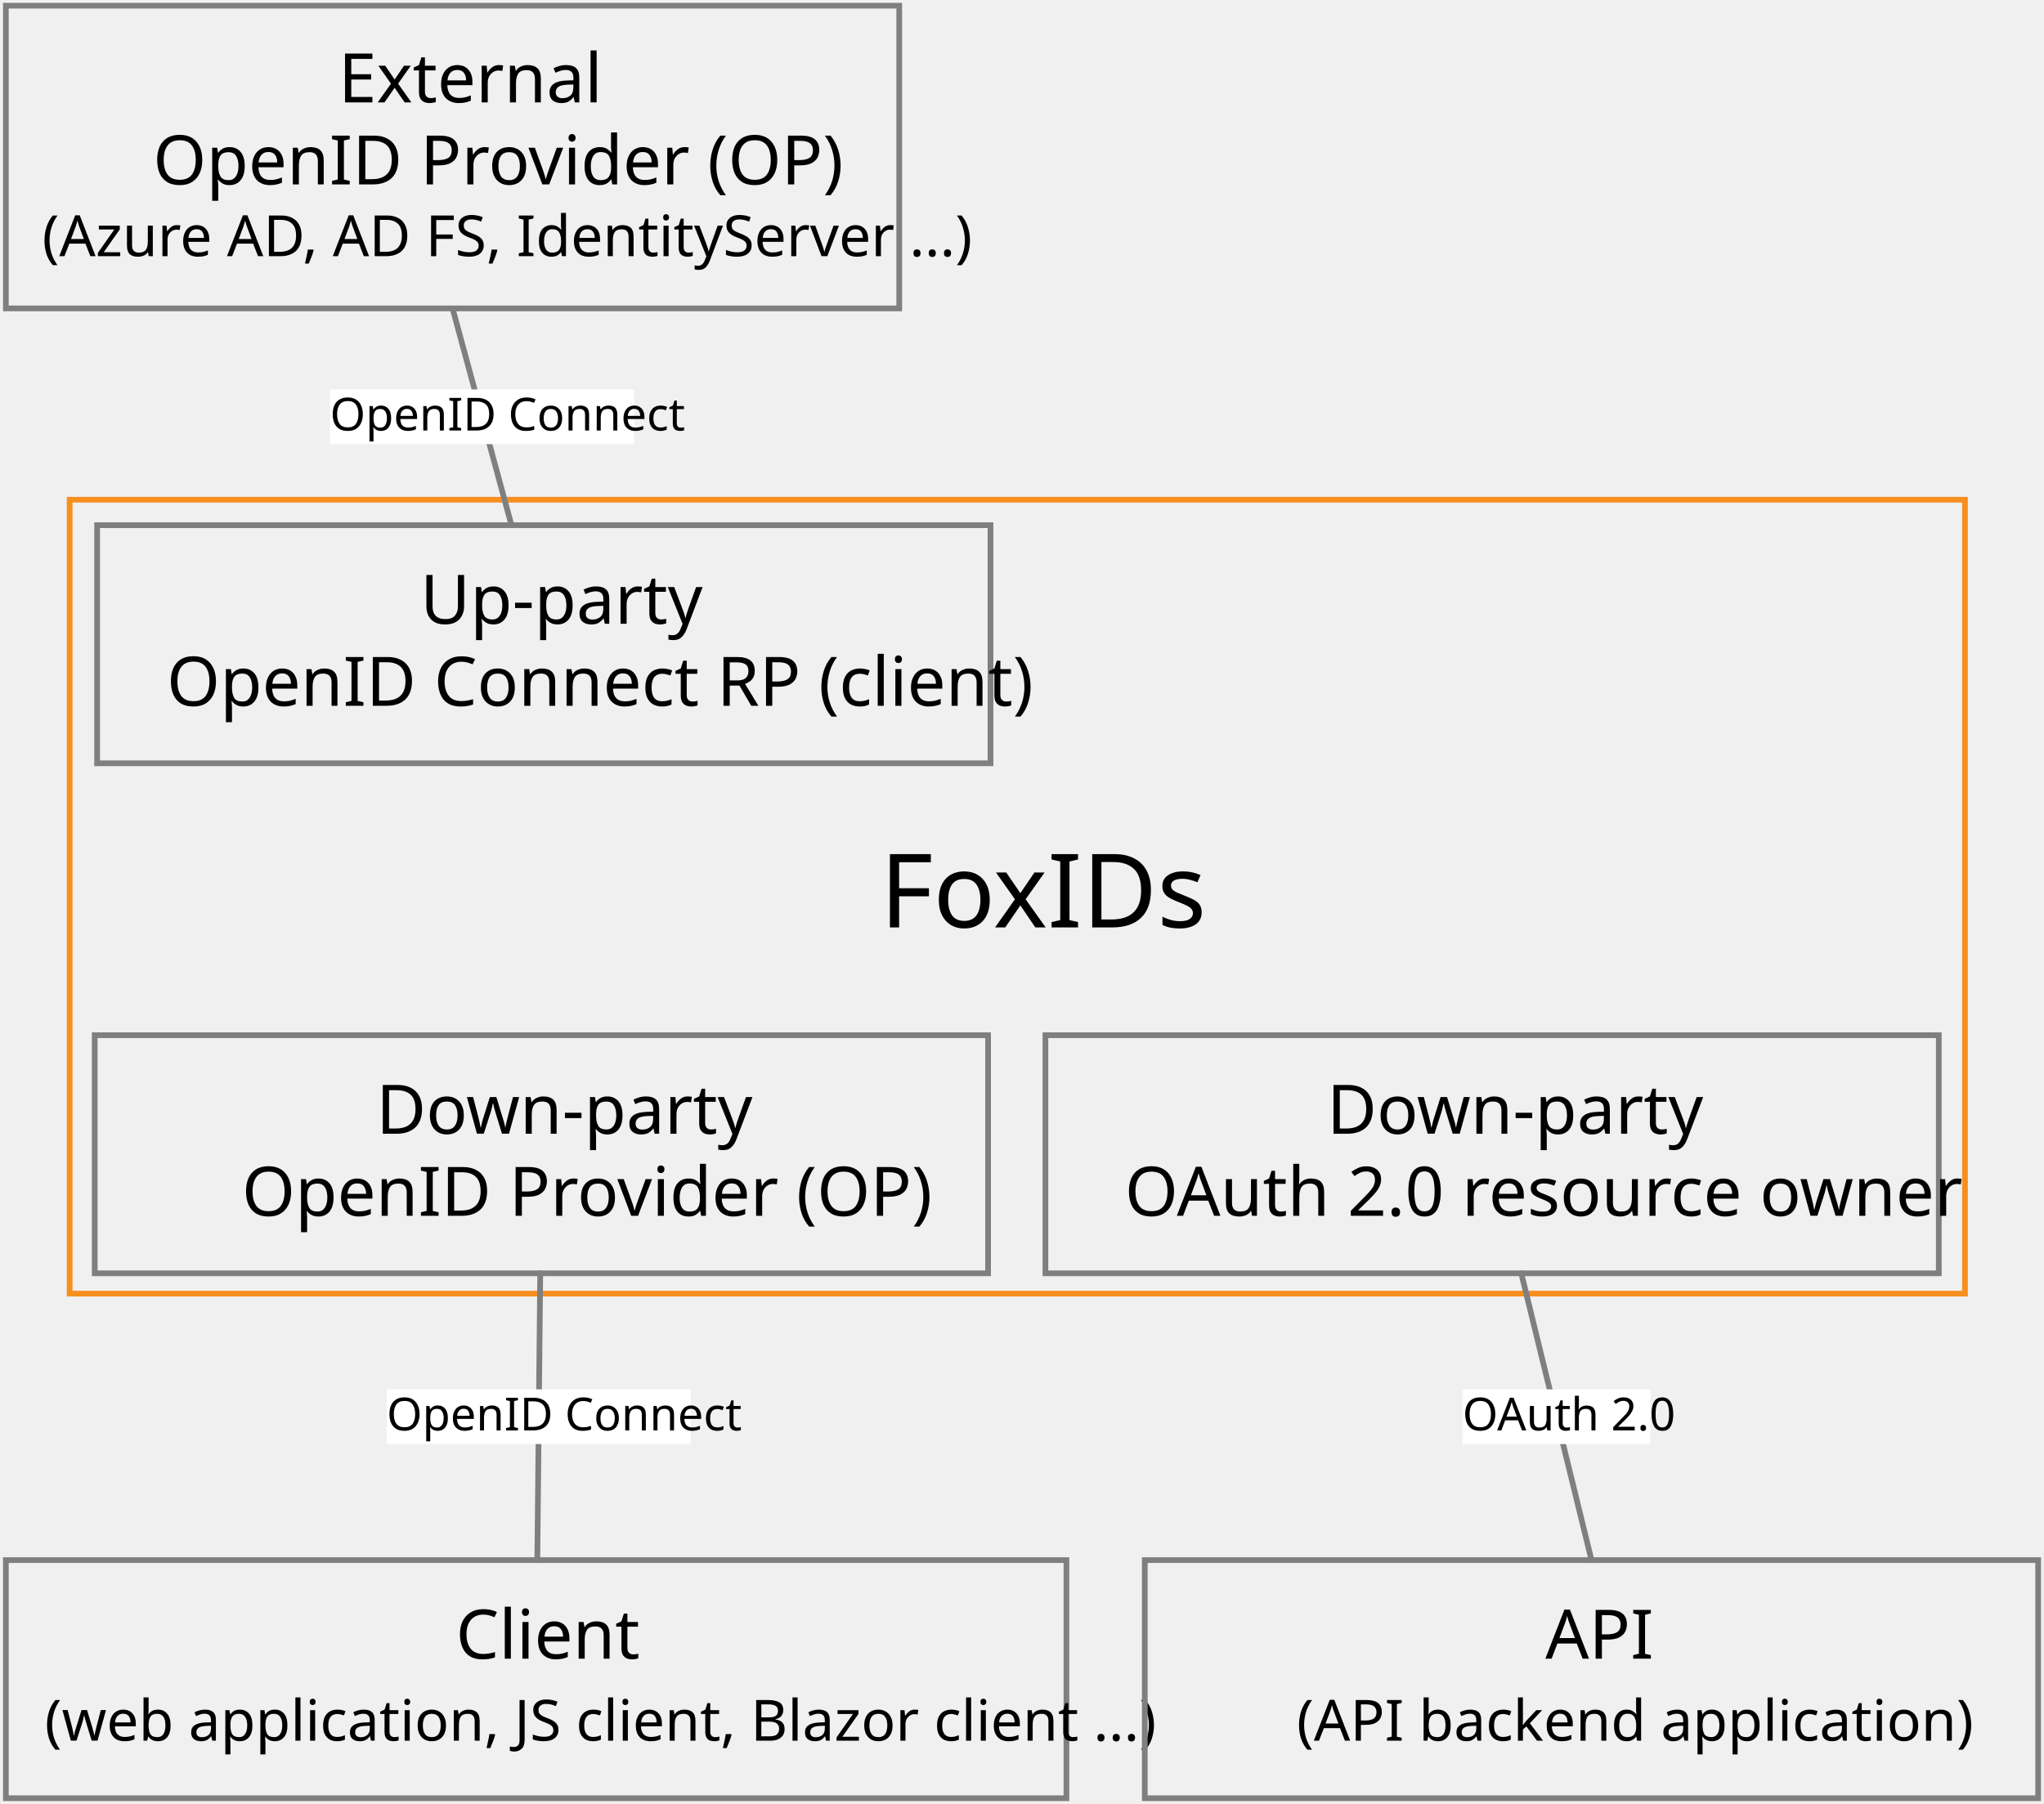
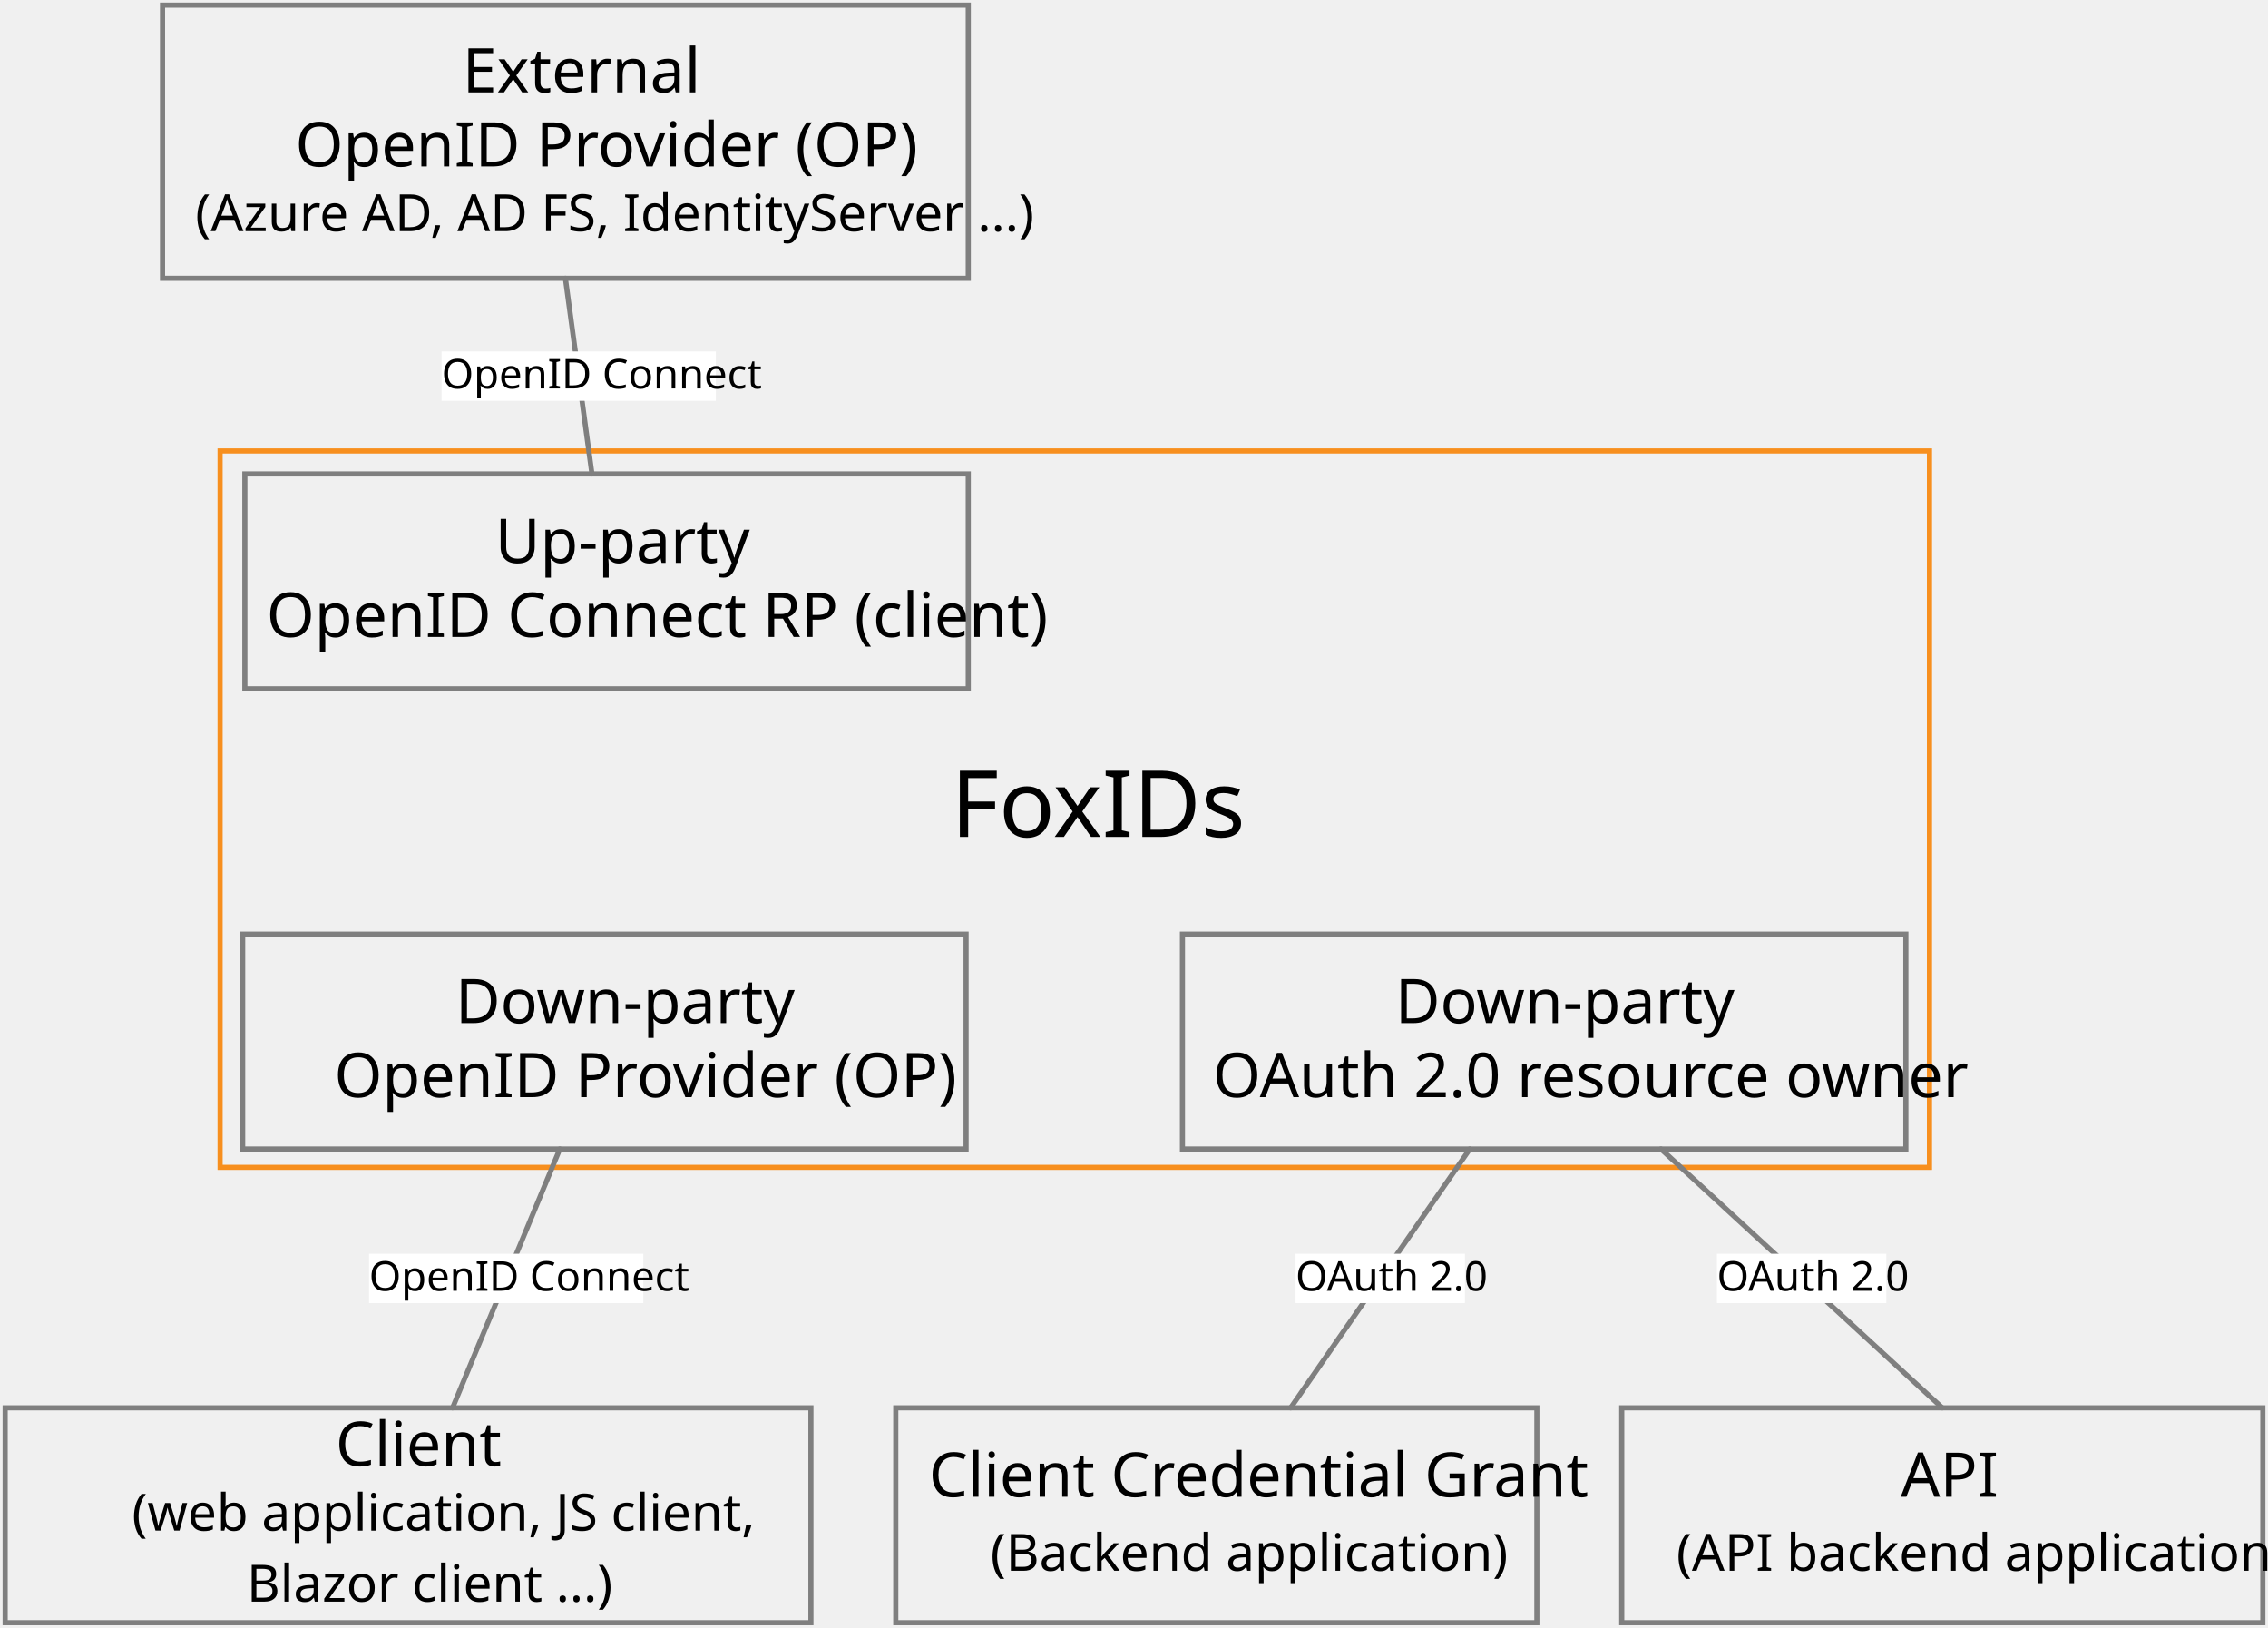
- <svg xmlns="http://www.w3.org/2000/svg" width="4.981in" height="4.397in" viewBox="0 0 358.598 316.602" xml:space="preserve" color-interpolation-filters="sRGB" class="st10">
+ <svg xmlns="http://www.w3.org/2000/svg" width="6.128in" height="4.397in" viewBox="0 0 441.228 316.602" xml:space="preserve" color-interpolation-filters="sRGB" class="st11">
  <style type="text/css">
	
		.st1 {fill:none;stroke:#f78f1e;stroke-width:1}
		.st2 {fill:#000000;font-family:Calibri;font-size:1.5em}
		.st3 {fill:none;stroke:#7f7f7f;stroke-width:1}
		.st4 {fill:#000000;font-family:Calibri;font-size:1em}
		.st5 {font-size:1em}
		.st6 {font-size:0.833em}
		.st7 {stroke:#7f7f7f;stroke-linecap:round;stroke-linejoin:round;stroke-width:1}
		.st8 {fill:#ffffff;stroke:none;stroke-linecap:butt;stroke-width:7.2}
		.st9 {fill:#000000;font-family:Calibri;font-size:0.667em}
- 		.st10 {fill:none;fill-rule:evenodd;font-size:12px;overflow:visible;stroke-linecap:square;stroke-miterlimit:3}
+ 		.st10 {fill:#ffffff;stroke:none;stroke-linecap:butt}
+ 		.st11 {fill:none;fill-rule:evenodd;font-size:12px;overflow:visible;stroke-linecap:square;stroke-miterlimit:3}
	
	</style>
  <g>
-     <g id="shape17-1" transform="translate(12.1969,-89.5608)">
+     <g id="shape17-1" transform="translate(42.811,-89.5608)">
      <rect x="0" y="177.266" width="332.561" height="139.336" class="st1" />
      <text x="142.18" y="252.33" class="st2">FoxIDs</text>
    </g>
-     <g id="shape18-4" transform="translate(17.0158,-182.639)">
-       <rect x="0" y="274.813" width="156.756" height="41.789" class="st3" />
-       <text x="56.7" y="292.11" class="st4">Up-party  <tspan x="12.21" dy="1.2em" class="st5">OpenID Connect RP (client)</tspan>
+     <g id="shape18-4" transform="translate(47.6299,-182.639)">
+       <rect x="0" y="274.813" width="140.74" height="41.789" class="st3" />
+       <text x="48.69" y="292.11" class="st4">Up-party  <tspan x="4.2" dy="1.2em" class="st5">OpenID Connect RP (client)</tspan>
      </text>
    </g>
-     <g id="shape20-8" transform="translate(16.5905,-93.126)">
-       <rect x="0" y="274.813" width="156.756" height="41.789" class="st3" />
-       <text x="49.4" y="292.11" class="st4">Down-party  <tspan x="25.82" dy="1.2em" class="st5">OpenID Provider (OP)</tspan>
+     <g id="shape20-8" transform="translate(47.2047,-93.126)">
+       <rect x="0" y="274.813" width="140.74" height="41.789" class="st3" />
+       <text x="41.39" y="292.11" class="st4">Down-party  <tspan x="17.81" dy="1.2em" class="st5">OpenID Provider (OP)</tspan>
      </text>
    </g>
-     <g id="shape21-12" transform="translate(183.409,-93.126)">
-       <rect x="0" y="274.813" width="156.756" height="41.789" class="st3" />
-       <text x="49.4" y="292.11" class="st4">Down-party  <tspan x="13.92" dy="1.2em" class="st5">OAuth 2.0 resource owner</tspan>
+     <g id="shape21-12" transform="translate(230.039,-93.126)">
+       <rect x="0" y="274.813" width="140.74" height="41.789" class="st3" />
+       <text x="41.39" y="292.11" class="st4">Down-party  <tspan x="5.91" dy="1.2em" class="st5">OAuth 2.0 resource owner</tspan>
      </text>
    </g>
-     <g id="shape22-16" transform="translate(1.00002,-262.474)">
+     <g id="shape22-16" transform="translate(31.6142,-262.474)">
      <rect x="0" y="263.474" width="156.756" height="53.128" class="st3" />
      <text x="58.36" y="280.44" class="st4">External  <tspan x="25.82" dy="1.2em" class="st5">OpenID Provider (OP) </tspan>
        <tspan x="6.37" dy="1.26em" class="st6">(Azure AD, AD FS, IdentityServer ...)</tspan>
      </text>
    </g>
-     <g id="shape24-21" transform="translate(77.4604,-262.474)">
-       <path d="M1.92 316.6 L12.26 354.65" class="st7" />
+     <g id="shape24-21" transform="translate(105.49,-262.474)">
+       <path d="M4.5 316.6 L9.67 354.65" class="st7" />
      <rect x="-19.595" y="330.825" width="53.363" height="9.6" class="st8" />
      <text x="-19.59" y="338.03" class="st9">OpenID Connect</text>
    </g>
    <g id="shape29-26" transform="translate(1,-1)">
-       <rect x="0" y="274.813" width="186.095" height="41.789" class="st3" />
-       <text x="78.95" y="292.11" class="st4">Client  <tspan x="6.82" dy="1.44em" class="st6">(web application, JS client, Blazor client ...)</tspan>
+       <rect x="0" y="274.813" width="156.756" height="41.789" class="st3" />
+       <text x="64.28" y="286.11" class="st4">Client  <tspan x="24.66" dy="1.26em" class="st6">(web application, JS client,  </tspan>
+         <tspan x="47" dy="1.38em" class="st6">Blazor client ...)</tspan>
      </text>
    </g>
-     <g id="shape32-30" transform="translate(101.594,-93.126)">
-       <path d="M-6.83 316.6 L-7.34 366.94" class="st7" />
-       <rect x="-33.768" y="336.971" width="53.363" height="9.6" class="st8" />
-       <text x="-33.77" y="344.17" class="st9">OpenID Connect</text>
+     <g id="shape32-31" transform="translate(108.912,-93.126)">
+       <path d="M0 316.6 L-20.87 366.94" class="st7" />
+       <rect x="-37.117" y="336.971" width="53.363" height="9.6" class="st10" />
+       <text x="-37.12" y="344.17" class="st9">OpenID Connect</text>
    </g>
-     <g id="shape33-35" transform="translate(265.974,-93.126)">
-       <path d="M0.93 316.6 L13.25 366.94" class="st7" />
-       <rect x="-9.388" y="336.971" width="32.949" height="9.6" class="st8" />
-       <text x="-9.39" y="344.17" class="st9">OAuth 2.0</text>
+     <g id="shape33-36" transform="translate(323.13,-93.126)">
+       <path d="M0 316.6 L54.74 366.94" class="st7" />
+       <rect x="10.894" y="336.971" width="32.949" height="9.6" class="st8" />
+       <text x="10.89" y="344.17" class="st9">OAuth 2.0</text>
    </g>
-     <g id="shape35-40" transform="translate(200.843,-1.00001)">
-       <rect x="0" y="274.813" width="156.756" height="41.789" class="st3" />
-       <text x="70.29" y="292.11" class="st4">API  <tspan x="26.66" dy="1.44em" class="st6">(API backend application)</tspan>
+     <g id="shape35-41" transform="translate(315.504,-1)">
+       <rect x="0" y="274.813" width="124.724" height="41.789" class="st3" />
+       <text x="54.28" y="292.11" class="st4">API  <tspan x="10.64" dy="1.44em" class="st6">(API backend application)</tspan>
      </text>
+     </g>
+     <g id="shape37-45" transform="translate(174.268,-1)">
+       <rect x="0" y="274.813" width="124.724" height="41.789" class="st3" />
+       <text x="6.43" y="292.11" class="st4">Client Credential Grant <tspan x="18.42" dy="1.44em" class="st6">(Backend application)</tspan>
+       </text>
+     </g>
+     <g id="shape38-49" transform="translate(285.944,-93.126)">
+       <path d="M0 316.6 L-34.85 366.94" class="st7" />
+       <rect x="-33.899" y="336.971" width="32.949" height="9.6" class="st8" />
+       <text x="-33.9" y="344.17" class="st9">OAuth 2.0</text>
    </g>
  </g>
</svg>
